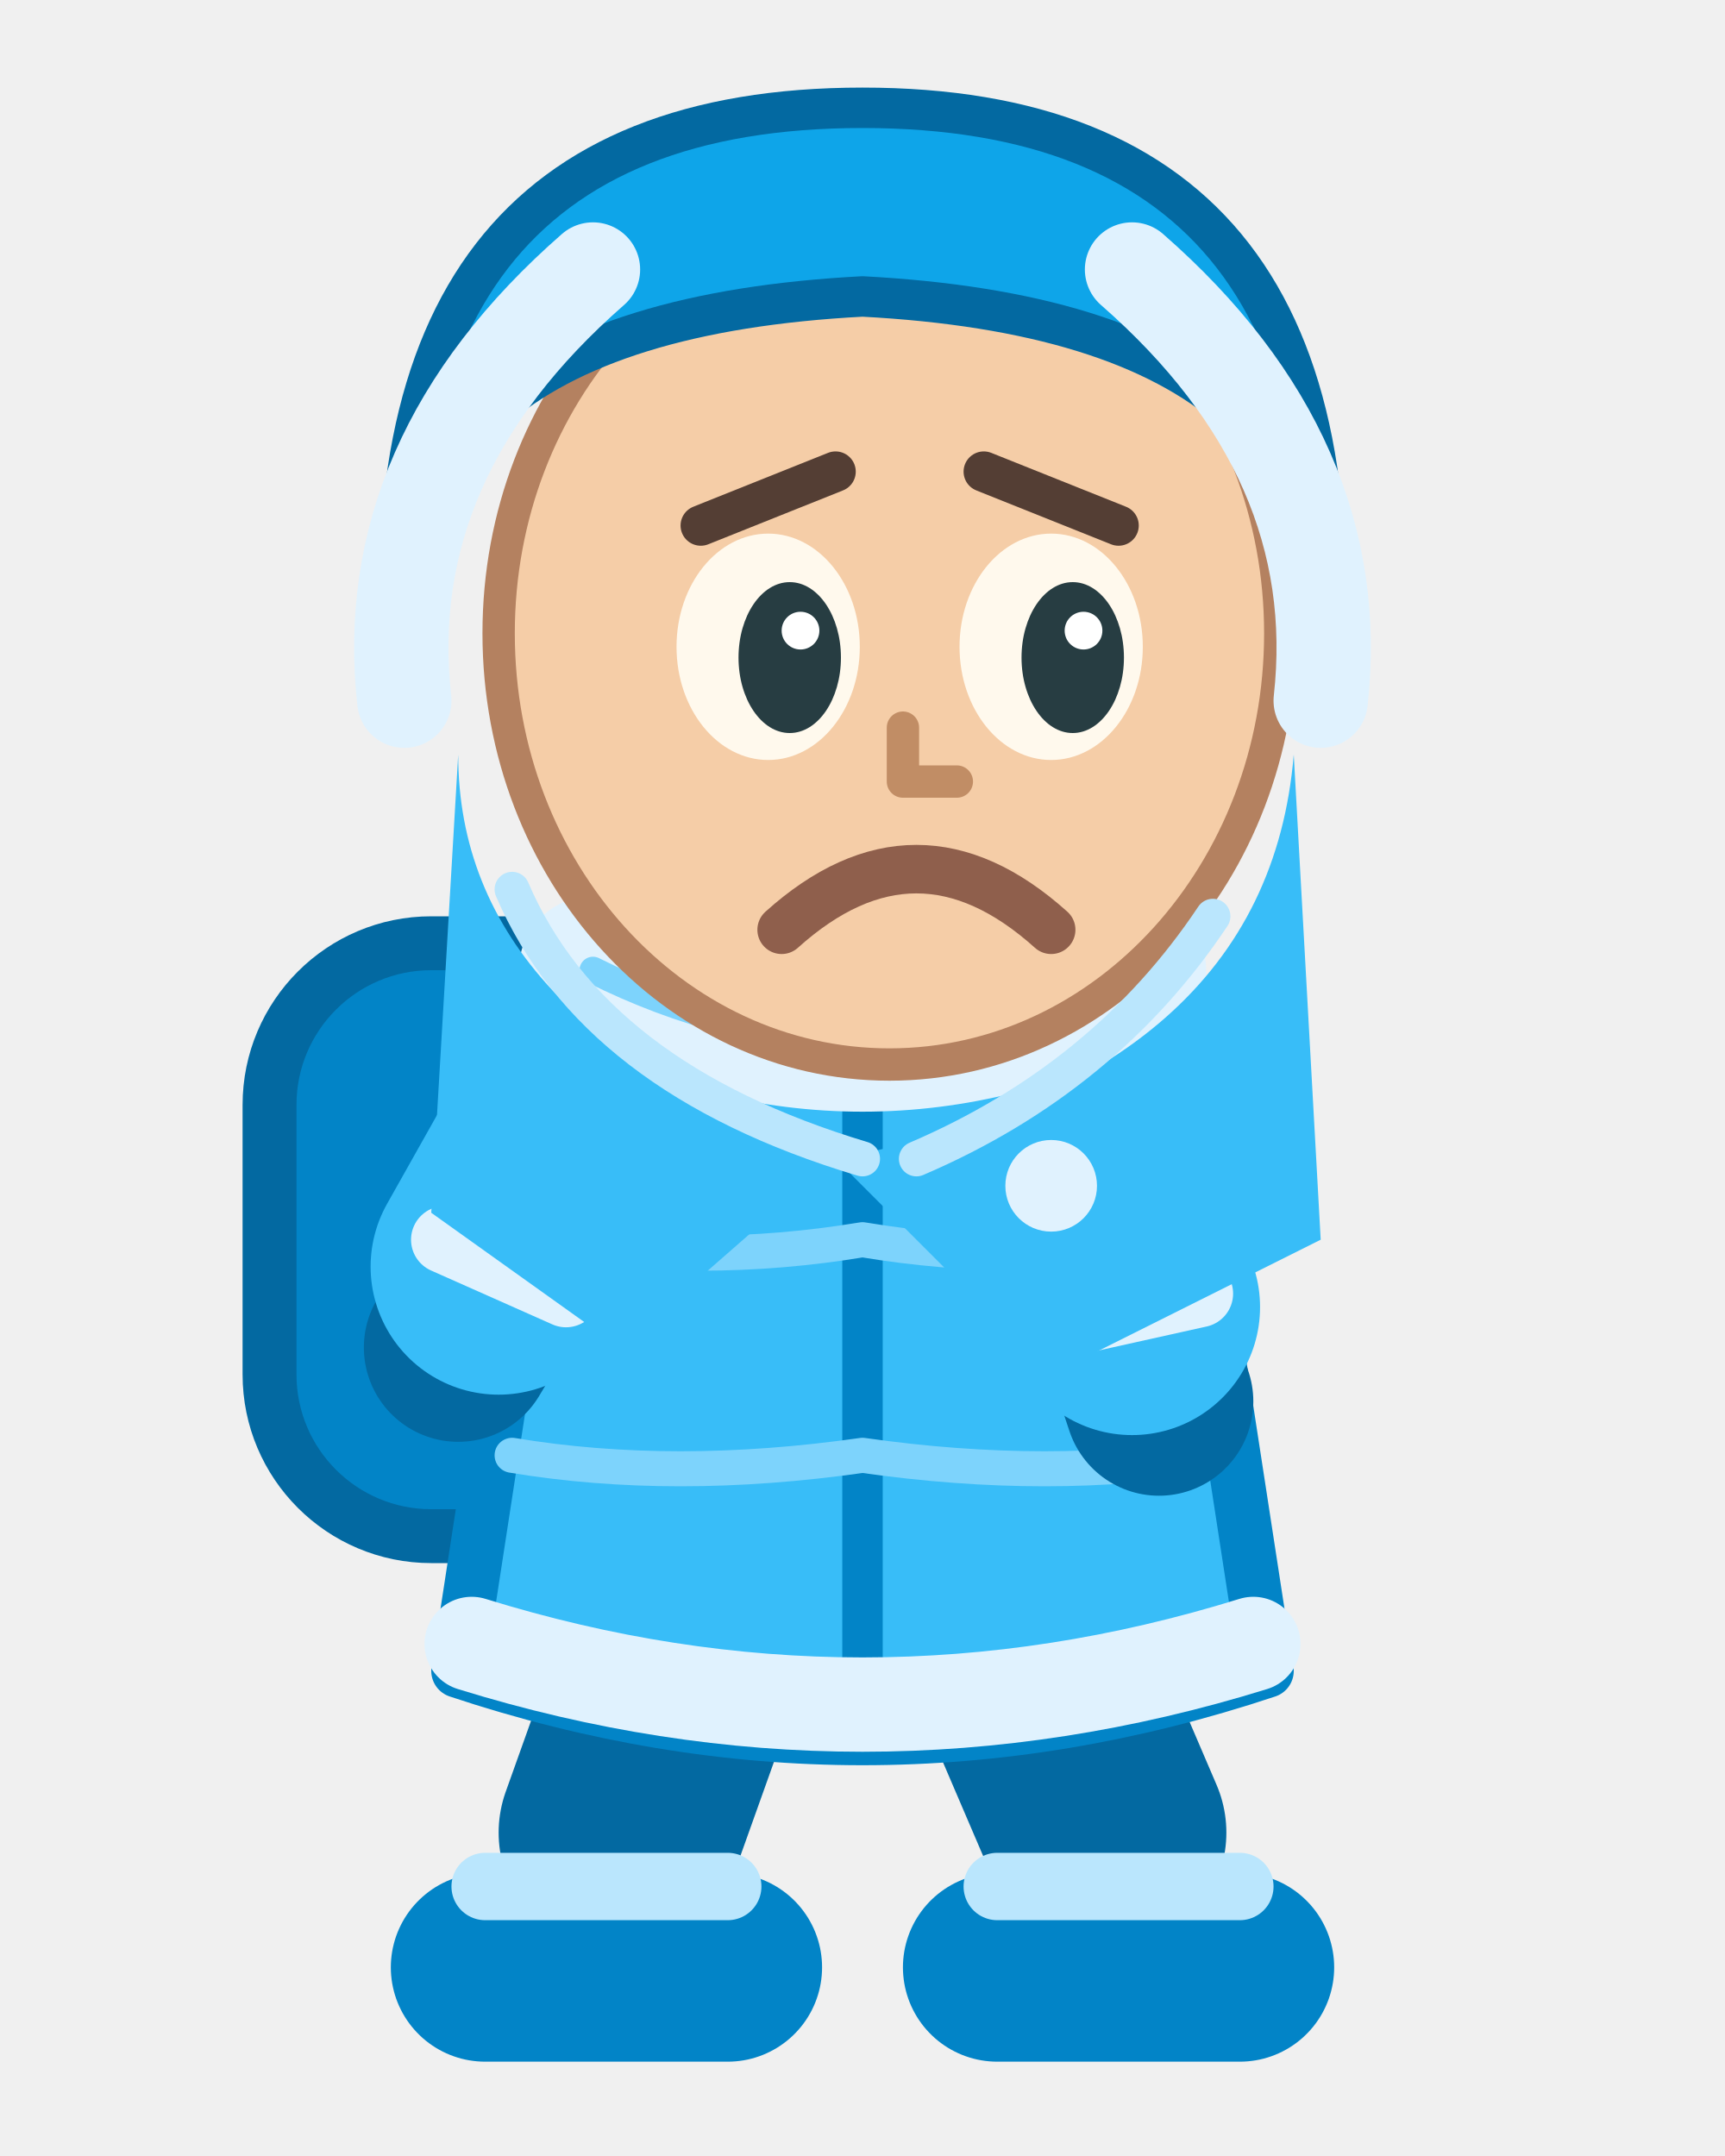
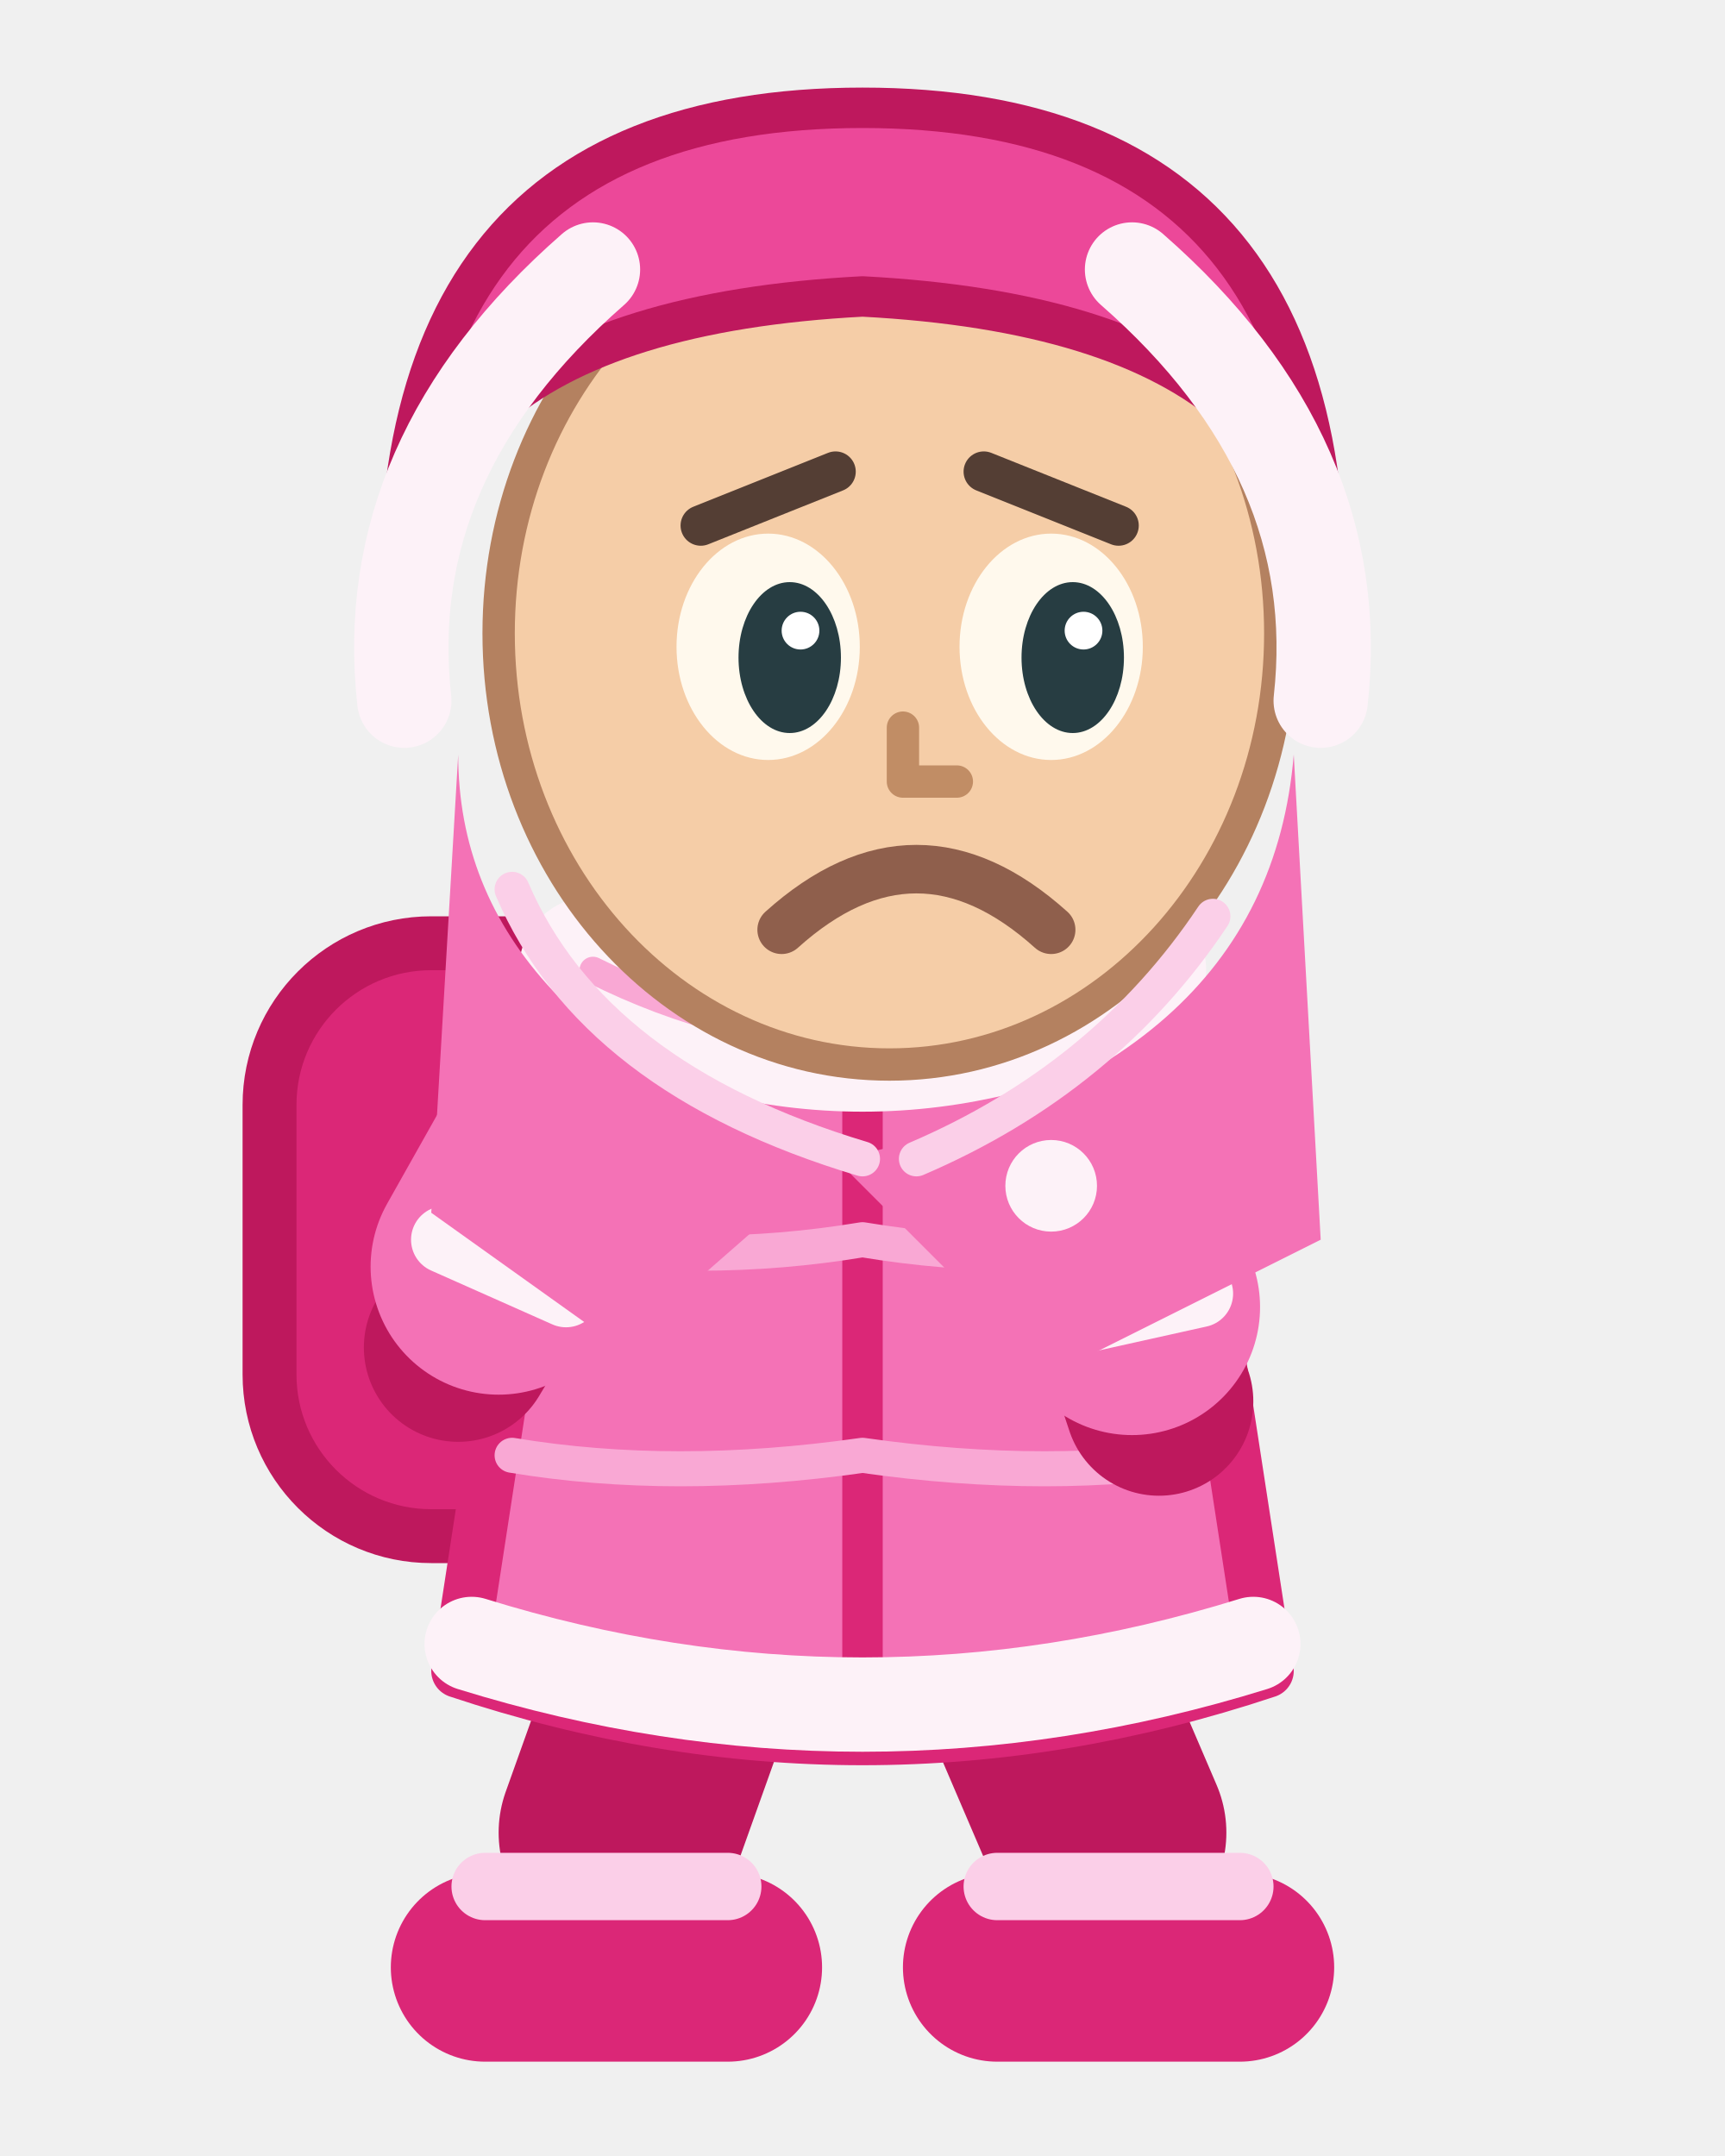
<svg xmlns="http://www.w3.org/2000/svg" width="64" height="80" viewBox="0 0 64 80">
  <g transform="translate(0 0)" stroke-linecap="round" stroke-linejoin="round">
-     <path d="M28 54 L23 68 M35 54 L41 68" stroke="#0369a1" stroke-width="9" />
-     <path d="M18 73h9 M37 73h9" stroke="#0284c7" stroke-width="7" />
-     <path d="M18 70h9 M37 70h9" stroke="#bae6fd" stroke-width="2.5" />
+     <path d="M28 54 L23 68 M35 54 L41 68" stroke="#be185d" stroke-width="9" />
+     <path d="M18 73h9 M37 73h9" stroke="#db2777" stroke-width="7" />
+     <path d="M18 70h9 M37 70h9" stroke="#fbcfe8" stroke-width="2.5" />
    <g transform="translate(0 1)">
-       <rect x="10" y="34" width="18" height="22" rx="6" fill="#0284c7" stroke="#0369a1" stroke-width="2" />
-       <path d="M21 35 Q32 32 43 35 L47 61 Q32 66 17 61 Z" fill="#38bdf8" stroke="#0284c7" stroke-width="2" />
-       <path d="M32 37 L32 63" stroke="#0284c7" stroke-width="1.5" />
-       <path d="M20 45 Q26 46 32 45 M32 45 Q38 46 44 45 M19 53 Q25 54 32 53 M32 53 Q39 54 45 53" fill="none" stroke="#7dd3fc" stroke-width="1.3" />
-       <path d="M17.5 60 Q32 64.5 46.5 60" fill="none" stroke="#e0f2fe" stroke-width="3.5" />
-       <path d="M23 39 L17 49" stroke="#0369a1" stroke-width="7" />
-       <path d="M23 38 L18.5 46" stroke="#38bdf8" stroke-width="9.5" />
-       <path d="M16.5 45 L21 47" stroke="#e0f2fe" stroke-width="2.5" />
-       <path d="M39 39 L43 51" stroke="#0369a1" stroke-width="7" />
-       <path d="M39 39 L42 47.5" stroke="#38bdf8" stroke-width="9.5" />
-       <path d="M40 48 L44.5 47" stroke="#e0f2fe" stroke-width="2.5" />
+       <rect x="10" y="34" width="18" height="22" rx="6" fill="#db2777" stroke="#be185d" stroke-width="2" />
+       <path d="M21 35 Q32 32 43 35 L47 61 Q32 66 17 61 Z" fill="#f472b6" stroke="#db2777" stroke-width="2" />
+       <path d="M32 37 L32 63" stroke="#db2777" stroke-width="1.5" />
+       <path d="M20 45 Q26 46 32 45 M32 45 Q38 46 44 45 M19 53 Q25 54 32 53 M32 53 Q39 54 45 53" fill="none" stroke="#f9a8d4" stroke-width="1.3" />
+       <path d="M17.5 60 Q32 64.5 46.5 60" fill="none" stroke="#fdf2f8" stroke-width="3.5" />
+       <path d="M23 39 L17 49" stroke="#be185d" stroke-width="7" />
+       <path d="M23 38 L18.5 46" stroke="#f472b6" stroke-width="9.5" />
+       <path d="M16.5 45 L21 47" stroke="#fdf2f8" stroke-width="2.5" />
+       <path d="M39 39 L43 51" stroke="#be185d" stroke-width="7" />
+       <path d="M39 39 L42 47.5" stroke="#f472b6" stroke-width="9.5" />
+       <path d="M40 48 L44.5 47" stroke="#fdf2f8" stroke-width="2.5" />
    </g>
    <g transform="translate(0 1)">
      <rect x="28" y="28" width="10" height="10" rx="4" fill="#e6a777" />
-       <path d="M22 35 Q32 40 42 35" fill="none" stroke="#e0f2fe" stroke-width="5.5" />
-       <path d="M22 35 Q32 40 42 35" fill="none" stroke="#7dd3fc" stroke-width="1" />
+       <path d="M22 35 Q32 40 42 35" fill="none" stroke="#fdf2f8" stroke-width="5.5" />
+       <path d="M22 35 Q32 40 42 35" fill="none" stroke="#f9a8d4" stroke-width="1" />
      <ellipse cx="33" cy="22.5" rx="14.5" ry="16" fill="#f5cda7" stroke="#b48160" stroke-width="1.2" />
-       <path d="M17 27Q17 37 31 42L23 49L16 44Z" fill="#38bdf8" />
-       <path d="M48 27Q47 39 31 42L39 50L49 45Z" fill="#38bdf8" />
-       <path d="M19 32Q22 39 32 42M45 33Q41 39 34 42" fill="none" stroke="#bae6fd" stroke-width="1.3" />
-       <circle cx="39" cy="43" r="1.7" fill="#e0f2fe" />
+       <path d="M17 27Q17 37 31 42L23 49L16 44Z" fill="#f472b6" />
+       <path d="M48 27Q47 39 31 42L39 50L49 45Z" fill="#f472b6" />
+       <path d="M19 32Q22 39 32 42M45 33Q41 39 34 42" fill="none" stroke="#fbcfe8" stroke-width="1.3" />
+       <circle cx="39" cy="43" r="1.7" fill="#fdf2f8" />
      <ellipse cx="28.5" cy="23" rx="3.4" ry="4.2" fill="#fff9ed" />
      <ellipse cx="39" cy="23" rx="3.4" ry="4.2" fill="#fff9ed" />
      <ellipse cx="29.3" cy="23.4" rx="1.9" ry="2.8" fill="#273d42" />
      <ellipse cx="39.8" cy="23.4" rx="1.9" ry="2.8" fill="#273d42" />
      <circle cx="29.7" cy="22.4" r="0.7" fill="#fff" />
      <circle cx="40.2" cy="22.4" r="0.7" fill="#fff" />
      <path d="M26 18.5 L31 16.5 M41.5 18.5 L36.5 16.5" fill="none" stroke="#543e34" stroke-width="1.5" />
      <path d="M33.5 26v2h2" fill="none" stroke="#c18d65" stroke-width="1.2" />
      <path d="M29 33.5 Q34 29 39 33.5" fill="none" stroke="#8f5f4c" stroke-width="1.8" />
-       <path d="M15 25 Q13 3 32 3 Q51 3 49 25 Q51 11 32 10 Q13 11 15 25 Z" fill="#0ea5e9" stroke="#0369a1" stroke-width="1.5" />
-       <path d="M15 25 Q14 16 22 9 M49 25 Q50 16 42 9" fill="none" stroke="#e0f2fe" stroke-width="3.5" stroke-linecap="round" />
+       <path d="M15 25 Q13 3 32 3 Q51 3 49 25 Q51 11 32 10 Q13 11 15 25 Z" fill="#ec4899" stroke="#be185d" stroke-width="1.5" />
+       <path d="M15 25 Q14 16 22 9 M49 25 Q50 16 42 9" fill="none" stroke="#fdf2f8" stroke-width="3.5" stroke-linecap="round" />
    </g>
  </g>
</svg>
